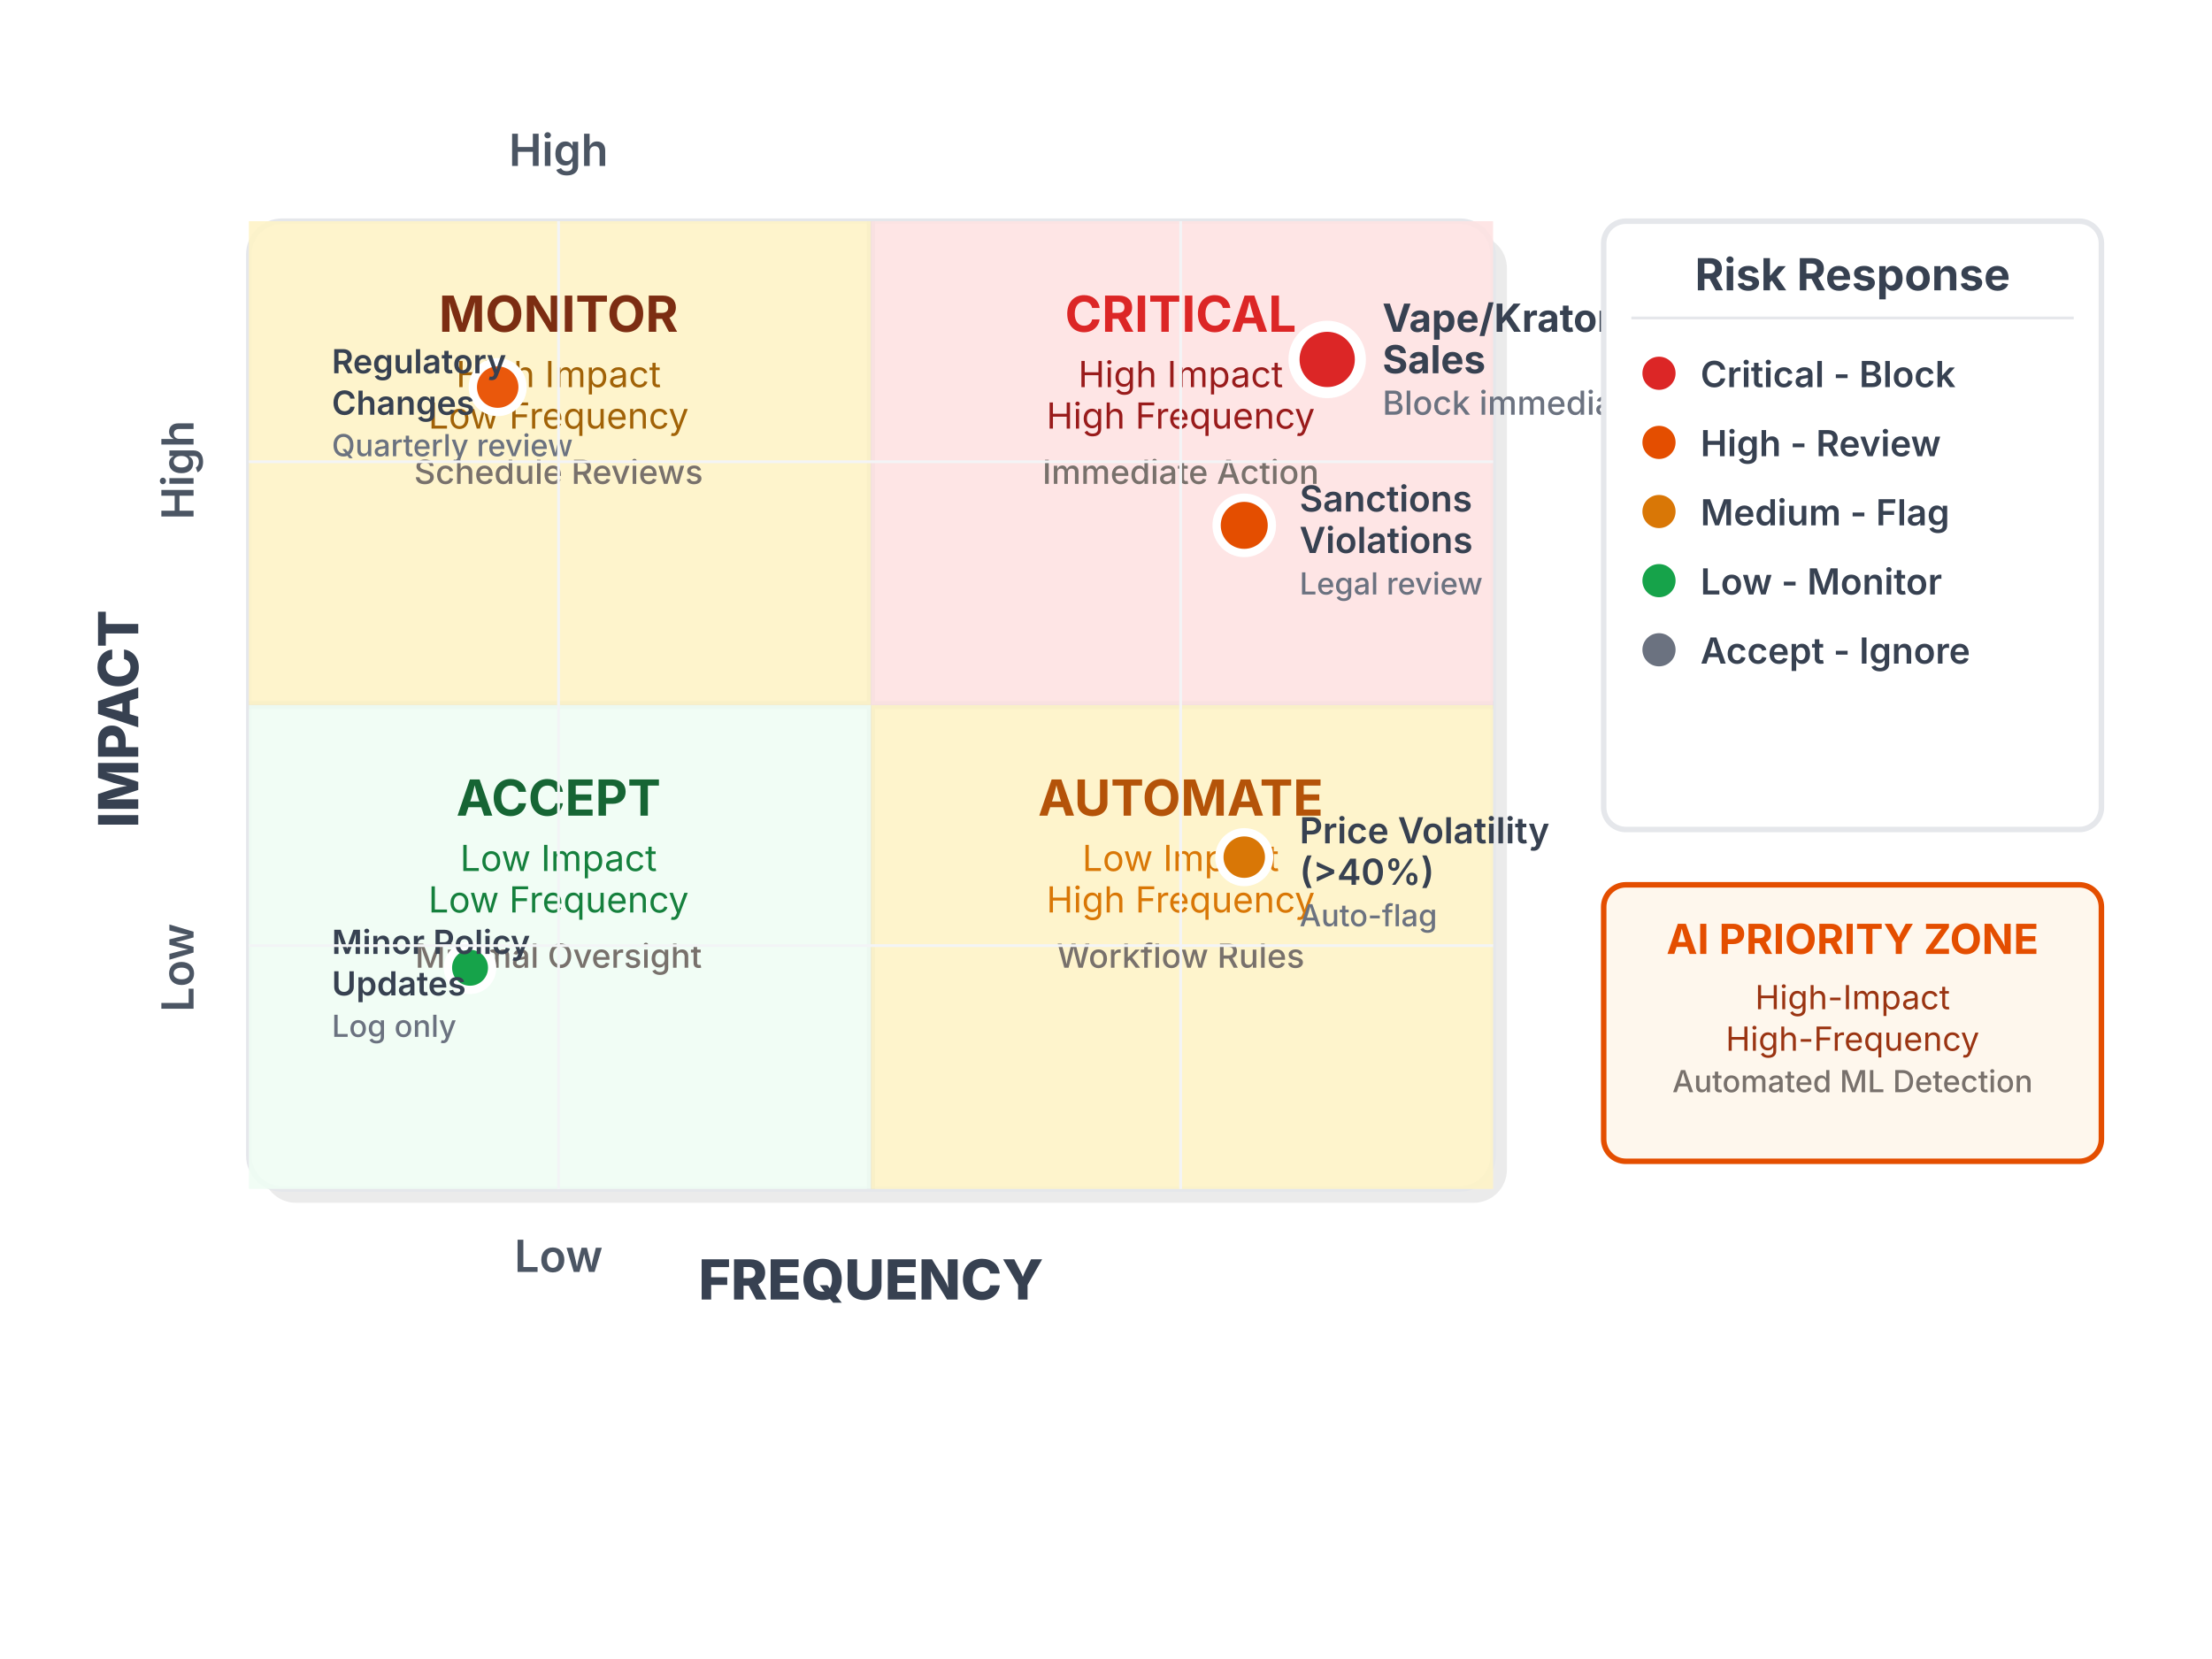
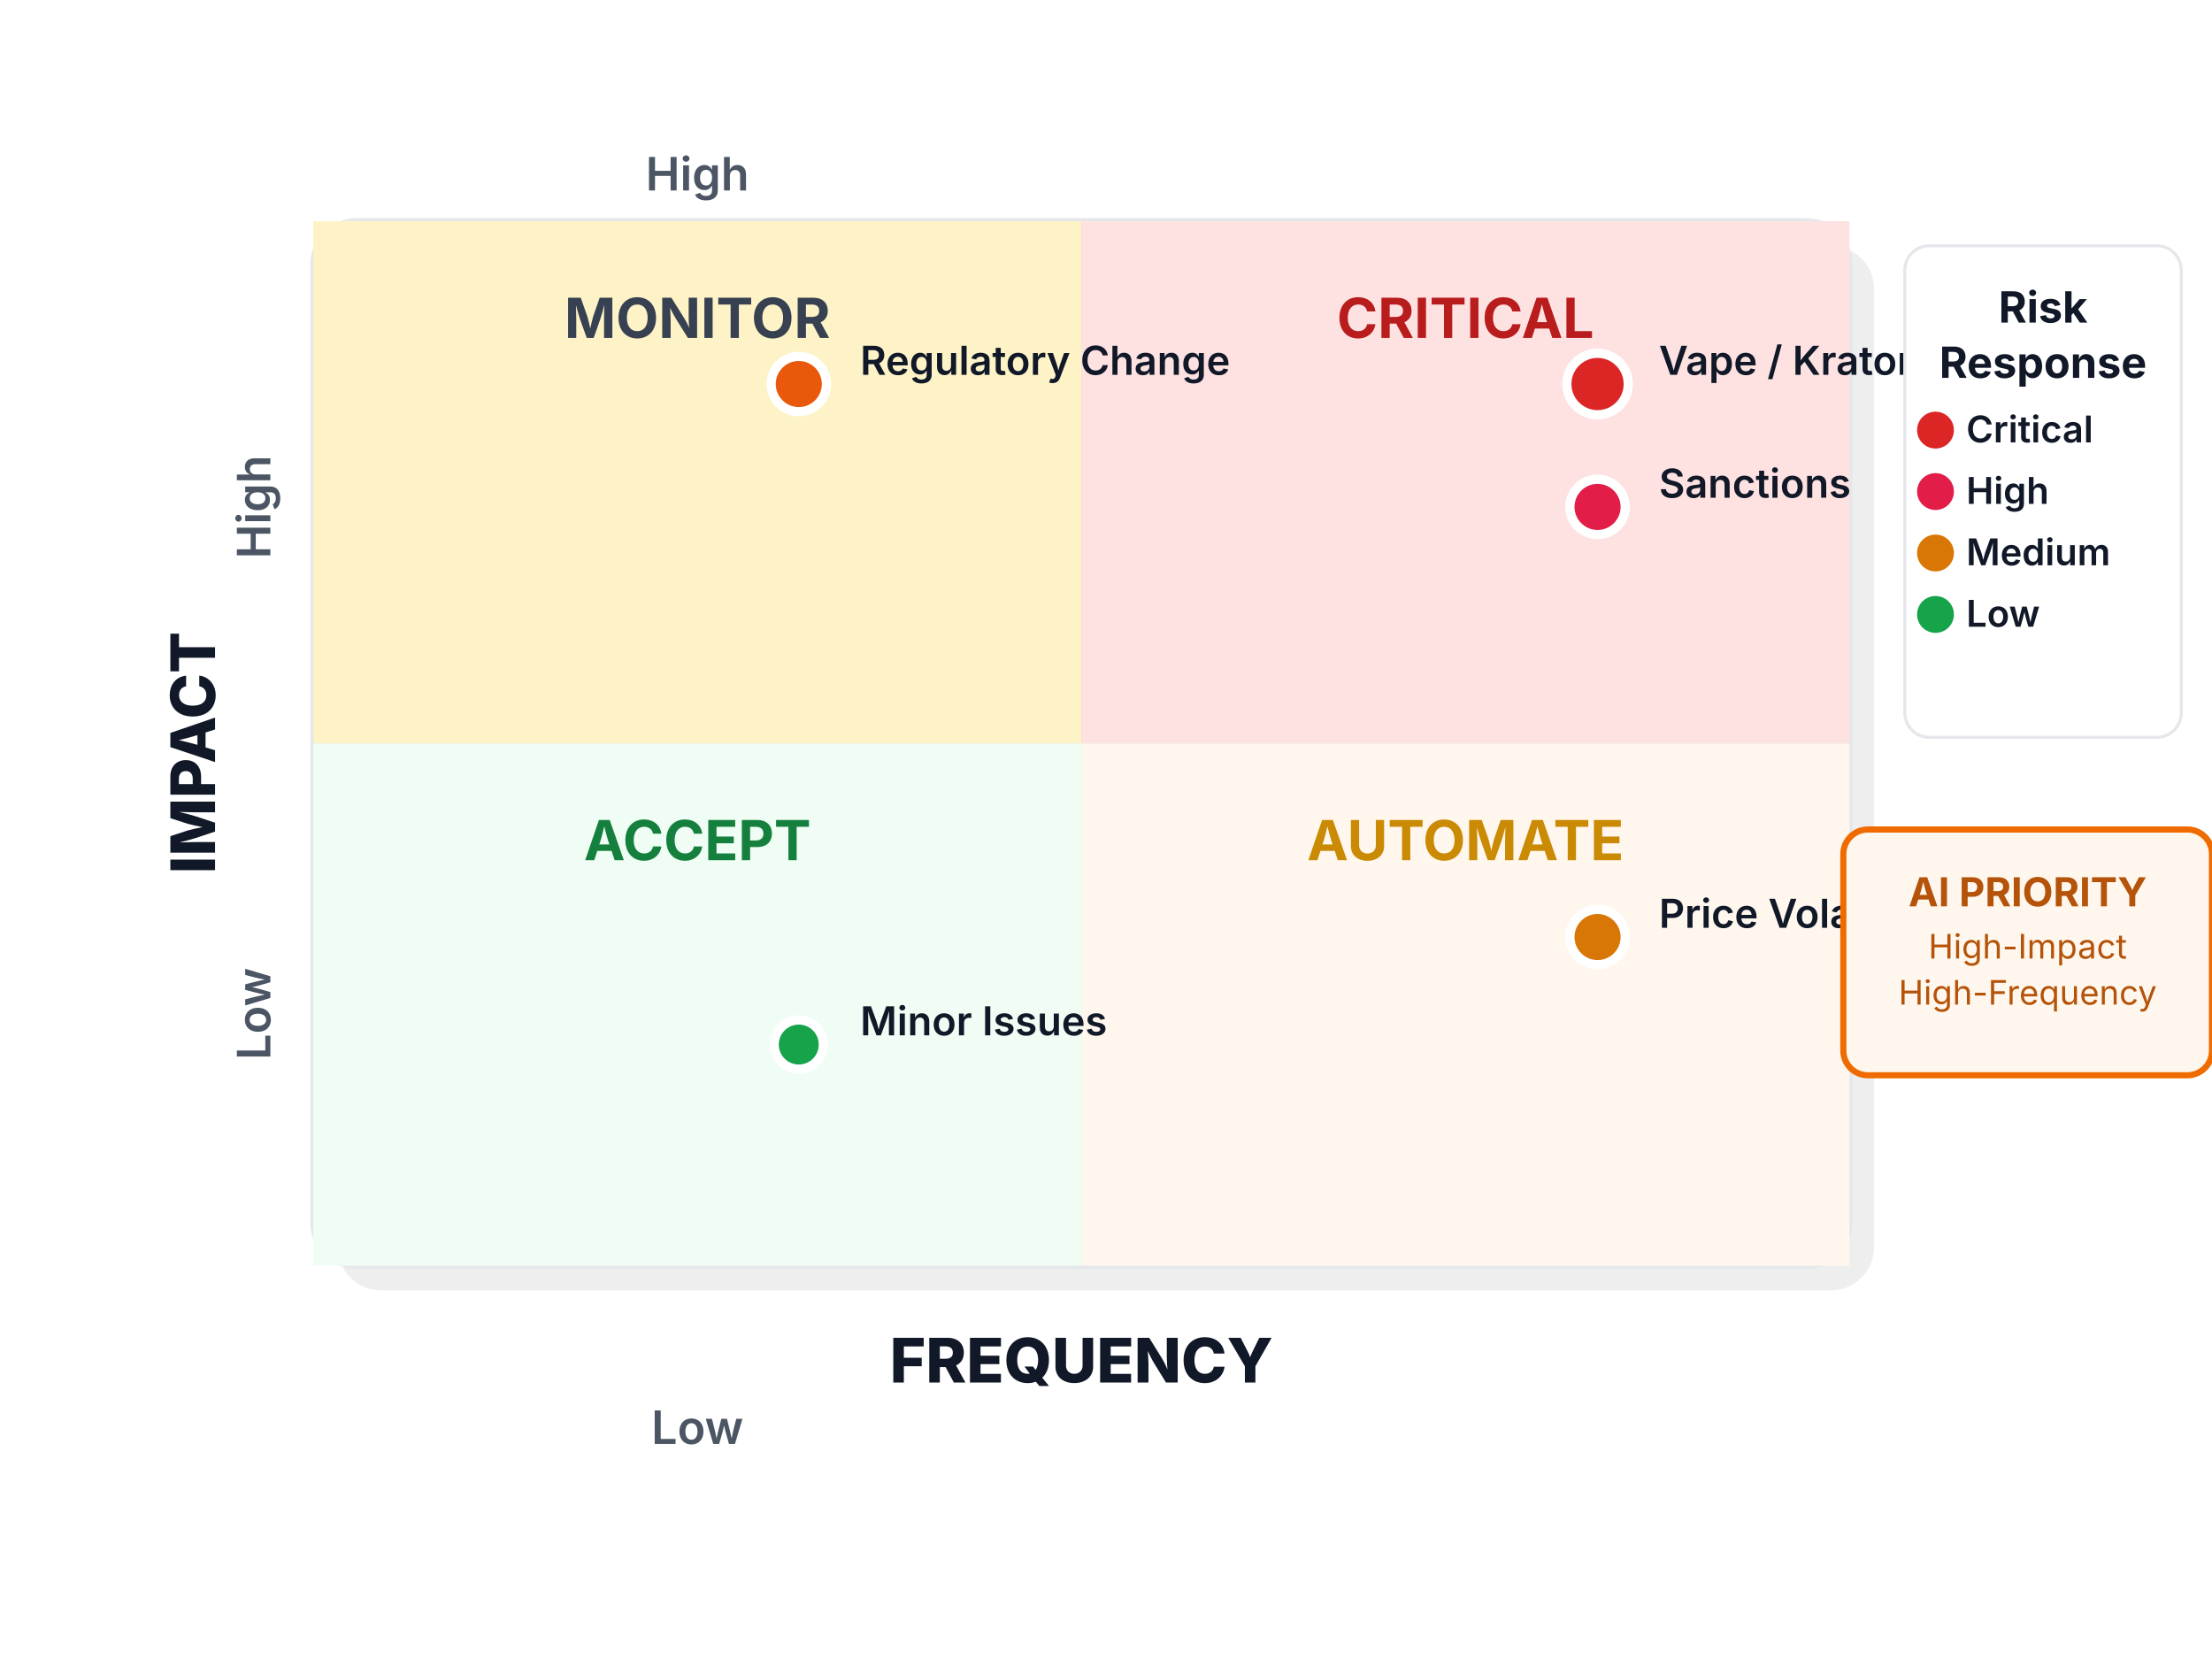
- <svg xmlns="http://www.w3.org/2000/svg" width="800" height="600">
-   <rect width="800" height="600" fill="#ffffff" />
-   <rect x="95" y="85" width="450" height="350" fill="rgba(0,0,0,0.08)" rx="12" />
-   <rect x="90" y="80" width="450" height="350" fill="#ffffff" rx="12" stroke="#e5e7eb" stroke-width="2" />
-   <line x1="90" y1="255" x2="540" y2="255" stroke="#d1d5db" stroke-width="3" />
-   <line x1="315" y1="80" x2="315" y2="430" stroke="#d1d5db" stroke-width="3" />
-   <rect x="90" y="255" width="225" height="175" fill="#f0fdf4" opacity="0.9" />
-   <rect x="90" y="80" width="225" height="175" fill="#fef3c7" opacity="0.9" />
-   <rect x="315" y="255" width="225" height="175" fill="#fef3c7" opacity="0.9" />
-   <rect x="315" y="80" width="225" height="175" fill="#fee2e2" opacity="0.9" />
-   <text x="202" y="120" font-family="Inter, sans-serif" font-size="18" font-weight="700" text-anchor="middle" fill="#7c2d12">MONITOR</text>
-   <text x="202" y="140" font-family="Inter, sans-serif" font-size="13" text-anchor="middle" fill="#a16207">High Impact</text>
-   <text x="202" y="155" font-family="Inter, sans-serif" font-size="13" text-anchor="middle" fill="#a16207">Low Frequency</text>
-   <text x="202" y="175" font-family="Inter, sans-serif" font-size="12" font-weight="500" text-anchor="middle" fill="#78716c">Schedule Reviews</text>
-   <text x="427" y="120" font-family="Inter, sans-serif" font-size="18" font-weight="700" text-anchor="middle" fill="#dc2626">CRITICAL</text>
-   <text x="427" y="140" font-family="Inter, sans-serif" font-size="13" text-anchor="middle" fill="#991b1b">High Impact</text>
-   <text x="427" y="155" font-family="Inter, sans-serif" font-size="13" text-anchor="middle" fill="#991b1b">High Frequency</text>
-   <text x="427" y="175" font-family="Inter, sans-serif" font-size="12" font-weight="500" text-anchor="middle" fill="#78716c">Immediate Action</text>
-   <text x="202" y="295" font-family="Inter, sans-serif" font-size="18" font-weight="700" text-anchor="middle" fill="#166534">ACCEPT</text>
-   <text x="202" y="315" font-family="Inter, sans-serif" font-size="13" text-anchor="middle" fill="#15803d">Low Impact</text>
-   <text x="202" y="330" font-family="Inter, sans-serif" font-size="13" text-anchor="middle" fill="#15803d">Low Frequency</text>
-   <text x="202" y="350" font-family="Inter, sans-serif" font-size="12" font-weight="500" text-anchor="middle" fill="#78716c">Minimal Oversight</text>
-   <text x="427" y="295" font-family="Inter, sans-serif" font-size="18" font-weight="700" text-anchor="middle" fill="#b45309">AUTOMATE</text>
-   <text x="427" y="315" font-family="Inter, sans-serif" font-size="13" text-anchor="middle" fill="#d97706">Low Impact</text>
-   <text x="427" y="330" font-family="Inter, sans-serif" font-size="13" text-anchor="middle" fill="#d97706">High Frequency</text>
-   <text x="427" y="350" font-family="Inter, sans-serif" font-size="12" font-weight="500" text-anchor="middle" fill="#78716c">Workflow Rules</text>
-   <text x="50" y="260" font-family="Inter, sans-serif" font-size="20" font-weight="800" text-anchor="middle" transform="rotate(-90, 50, 260)" fill="#374151">IMPACT</text>
-   <text x="315" y="470" font-family="Inter, sans-serif" font-size="20" font-weight="800" text-anchor="middle" fill="#374151">FREQUENCY</text>
-   <text x="202" y="60" font-family="Inter, sans-serif" font-size="16" font-weight="600" text-anchor="middle" fill="#4b5563">High</text>
-   <text x="202" y="460" font-family="Inter, sans-serif" font-size="16" font-weight="600" text-anchor="middle" fill="#4b5563">Low</text>
-   <text x="70" y="170" font-family="Inter, sans-serif" font-size="16" font-weight="600" text-anchor="middle" fill="#4b5563" transform="rotate(-90, 70, 170)">High</text>
-   <text x="70" y="350" font-family="Inter, sans-serif" font-size="16" font-weight="600" text-anchor="middle" fill="#4b5563" transform="rotate(-90, 70, 350)">Low</text>
-   <circle cx="480" cy="130" r="12" fill="#dc2626" stroke="white" stroke-width="4" />
-   <text x="500" y="120" font-family="Inter, sans-serif" font-size="14" font-weight="700" fill="#374151">Vape/Kratom</text>
-   <text x="500" y="135" font-family="Inter, sans-serif" font-size="14" font-weight="700" fill="#374151">Sales</text>
-   <text x="500" y="150" font-family="Inter, sans-serif" font-size="12" font-weight="500" fill="#6b7280">Block immediately</text>
-   <circle cx="450" cy="190" r="10" fill="#E44E00" stroke="white" stroke-width="3" />
-   <text x="470" y="185" font-family="Inter, sans-serif" font-size="13" font-weight="600" fill="#374151">Sanctions</text>
-   <text x="470" y="200" font-family="Inter, sans-serif" font-size="13" font-weight="600" fill="#374151">Violations</text>
-   <text x="470" y="215" font-family="Inter, sans-serif" font-size="11" font-weight="500" fill="#6b7280">Legal review</text>
-   <circle cx="450" cy="310" r="9" fill="#d97706" stroke="white" stroke-width="3" />
-   <text x="470" y="305" font-family="Inter, sans-serif" font-size="13" font-weight="600" fill="#374151">Price Volatility</text>
-   <text x="470" y="320" font-family="Inter, sans-serif" font-size="13" font-weight="600" fill="#374151">(&gt;40%)</text>
-   <text x="470" y="335" font-family="Inter, sans-serif" font-size="11" font-weight="500" fill="#6b7280">Auto-flag</text>
-   <circle cx="170" cy="350" r="8" fill="#16a34a" stroke="white" stroke-width="3" />
-   <text x="120" y="345" font-family="Inter, sans-serif" font-size="12" font-weight="600" fill="#374151">Minor Policy</text>
-   <text x="120" y="360" font-family="Inter, sans-serif" font-size="12" font-weight="600" fill="#374151">Updates</text>
-   <text x="120" y="375" font-family="Inter, sans-serif" font-size="11" font-weight="500" fill="#6b7280">Log only</text>
-   <circle cx="180" cy="140" r="9" fill="#ea580c" stroke="white" stroke-width="3" />
-   <text x="120" y="135" font-family="Inter, sans-serif" font-size="12" font-weight="600" fill="#374151">Regulatory</text>
-   <text x="120" y="150" font-family="Inter, sans-serif" font-size="12" font-weight="600" fill="#374151">Changes</text>
-   <text x="120" y="165" font-family="Inter, sans-serif" font-size="11" font-weight="500" fill="#6b7280">Quarterly review</text>
-   <rect x="580" y="80" width="180" height="220" fill="white" stroke="#e5e7eb" stroke-width="2" rx="8" />
-   <text x="670" y="105" font-family="Inter, sans-serif" font-size="16" font-weight="700" text-anchor="middle" fill="#374151">Risk Response</text>
-   <line x1="590" y1="115" x2="750" y2="115" stroke="#e5e7eb" stroke-width="1" />
-   <circle cx="600" cy="135" r="6" fill="#dc2626" />
-   <text x="615" y="140" font-family="Inter, sans-serif" font-size="13" font-weight="600" fill="#374151">Critical - Block</text>
-   <circle cx="600" cy="160" r="6" fill="#E44E00" />
-   <text x="615" y="165" font-family="Inter, sans-serif" font-size="13" font-weight="600" fill="#374151">High - Review</text>
-   <circle cx="600" cy="185" r="6" fill="#d97706" />
-   <text x="615" y="190" font-family="Inter, sans-serif" font-size="13" font-weight="600" fill="#374151">Medium - Flag</text>
-   <circle cx="600" cy="210" r="6" fill="#16a34a" />
-   <text x="615" y="215" font-family="Inter, sans-serif" font-size="13" font-weight="600" fill="#374151">Low - Monitor</text>
-   <circle cx="600" cy="235" r="6" fill="#6b7280" />
-   <text x="615" y="240" font-family="Inter, sans-serif" font-size="13" font-weight="600" fill="#374151">Accept - Ignore</text>
-   <rect x="580" y="320" width="180" height="100" fill="#fef7ed" stroke="#E44E00" stroke-width="2" rx="8" />
-   <text x="670" y="345" font-family="Inter, sans-serif" font-size="15" font-weight="700" text-anchor="middle" fill="#E44E00">AI PRIORITY ZONE</text>
-   <text x="670" y="365" font-family="Inter, sans-serif" font-size="12" text-anchor="middle" fill="#9a3412">High-Impact</text>
-   <text x="670" y="380" font-family="Inter, sans-serif" font-size="12" text-anchor="middle" fill="#9a3412">High-Frequency</text>
-   <text x="670" y="395" font-family="Inter, sans-serif" font-size="11" font-weight="500" text-anchor="middle" fill="#78716c">Automated ML Detection</text>
-   <line x1="90" y1="167" x2="540" y2="167" stroke="#f3f4f6" stroke-width="1" />
-   <line x1="90" y1="342" x2="540" y2="342" stroke="#f3f4f6" stroke-width="1" />
-   <line x1="202" y1="80" x2="202" y2="430" stroke="#f3f4f6" stroke-width="1" />
-   <line x1="427" y1="80" x2="427" y2="430" stroke="#f3f4f6" stroke-width="1" />
+ <svg xmlns="http://www.w3.org/2000/svg" width="720" height="540" aria-labelledby="title desc" role="img">
+   <rect width="720" height="540" fill="#ffffff" />
+   <rect x="110" y="80" width="500" height="340" rx="14" fill="rgba(0,0,0,0.07)" />
+   <rect x="102" y="72" width="500" height="340" rx="14" fill="#ffffff" stroke="#e5e7eb" stroke-width="2" />
+   <line x1="102" y1="242" x2="602" y2="242" stroke="#d1d5db" stroke-width="3" />
+   <line x1="352" y1="72" x2="352" y2="412" stroke="#d1d5db" stroke-width="3" />
+   <rect x="102" y="72" width="250" height="170" fill="#fef3c7" />
+   <rect x="352" y="72" width="250" height="170" fill="#fee2e2" />
+   <rect x="102" y="242" width="250" height="170" fill="#f0fdf4" />
+   <rect x="352" y="242" width="250" height="170" fill="#fff7ed" />
+   <g font-family="Inter, sans-serif" font-weight="700" font-size="18" fill="#374151">
+     <text x="227" y="110" text-anchor="middle">MONITOR</text>
+     <text x="477" y="110" text-anchor="middle" fill="#b91c1c">CRITICAL</text>
+     <text x="227" y="280" text-anchor="middle" fill="#15803d">ACCEPT</text>
+     <text x="477" y="280" text-anchor="middle" fill="#ca8a04">AUTOMATE</text>
+   </g>
+   <text x="70" y="245" font-family="Inter, sans-serif" font-size="20" font-weight="800" fill="#111827" transform="rotate(-90 70 245)" text-anchor="middle">IMPACT</text>
+   <text x="352" y="450" font-family="Inter, sans-serif" font-size="20" font-weight="800" fill="#111827" text-anchor="middle">FREQUENCY</text>
+   <text x="227" y="62" font-family="Inter, sans-serif" font-size="15" font-weight="600" fill="#4b5563" text-anchor="middle">High</text>
+   <text x="227" y="470" font-family="Inter, sans-serif" font-size="15" font-weight="600" fill="#4b5563" text-anchor="middle">Low</text>
+   <text x="88" y="165" font-family="Inter, sans-serif" font-size="15" font-weight="600" fill="#4b5563" text-anchor="middle" transform="rotate(-90 88 165)">High</text>
+   <text x="88" y="330" font-family="Inter, sans-serif" font-size="15" font-weight="600" fill="#4b5563" text-anchor="middle" transform="rotate(-90 88 330)">Low</text>
+   <circle cx="520" cy="125" r="10" fill="#dc2626" stroke="#ffffff" stroke-width="3" />
+   <text x="540" y="122" font-family="Inter, sans-serif" font-size="13" font-weight="600" fill="#111827">Vape / Kratom</text>
+   <circle cx="260" cy="125" r="9" fill="#ea580c" stroke="#ffffff" stroke-width="3" />
+   <text x="280" y="122" font-family="Inter, sans-serif" font-size="13" font-weight="600" fill="#111827">Regulatory Change</text>
+   <circle cx="520" cy="165" r="9" fill="#e11d48" stroke="#ffffff" stroke-width="3" />
+   <text x="540" y="162" font-family="Inter, sans-serif" font-size="13" font-weight="600" fill="#111827">Sanctions</text>
+   <circle cx="520" cy="305" r="9" fill="#d97706" stroke="#ffffff" stroke-width="3" />
+   <text x="540" y="302" font-family="Inter, sans-serif" font-size="13" font-weight="600" fill="#111827">Price Volatility</text>
+   <circle cx="260" cy="340" r="8" fill="#16a34a" stroke="#ffffff" stroke-width="3" />
+   <text x="280" y="337" font-family="Inter, sans-serif" font-size="13" font-weight="600" fill="#111827">Minor Issues</text>
+   <rect x="620" y="80" width="90" height="160" fill="#ffffff" stroke="#e5e7eb" rx="8" />
+   <text x="665" y="105" font-family="Inter, sans-serif" font-size="14" font-weight="700" fill="#111827" text-anchor="middle">Risk</text>
+   <text x="665" y="123" font-family="Inter, sans-serif" font-size="14" font-weight="700" fill="#111827" text-anchor="middle">Response</text>
+   <g font-family="Inter, sans-serif" font-size="12" font-weight="600" fill="#111827">
+     <circle cx="630" cy="140" r="6" fill="#dc2626" />
+     <text x="640" y="144">Critical</text>
+     <circle cx="630" cy="160" r="6" fill="#e11d48" />
+     <text x="640" y="164">High</text>
+     <circle cx="630" cy="180" r="6" fill="#d97706" />
+     <text x="640" y="184">Medium</text>
+     <circle cx="630" cy="200" r="6" fill="#16a34a" />
+     <text x="640" y="204">Low</text>
+   </g>
+   <rect x="600" y="270" width="120" height="80" fill="#fff7ed" stroke="#ef6b00" stroke-width="2" rx="8" />
+   <text x="660" y="295" font-family="Inter, sans-serif" font-size="13" font-weight="700" fill="#b45309" text-anchor="middle">AI PRIORITY</text>
+   <text x="660" y="312" font-family="Inter, sans-serif" font-size="11" fill="#b45309" text-anchor="middle">High-Impact</text>
+   <text x="660" y="327" font-family="Inter, sans-serif" font-size="11" fill="#b45309" text-anchor="middle">High-Frequency</text>
</svg>
